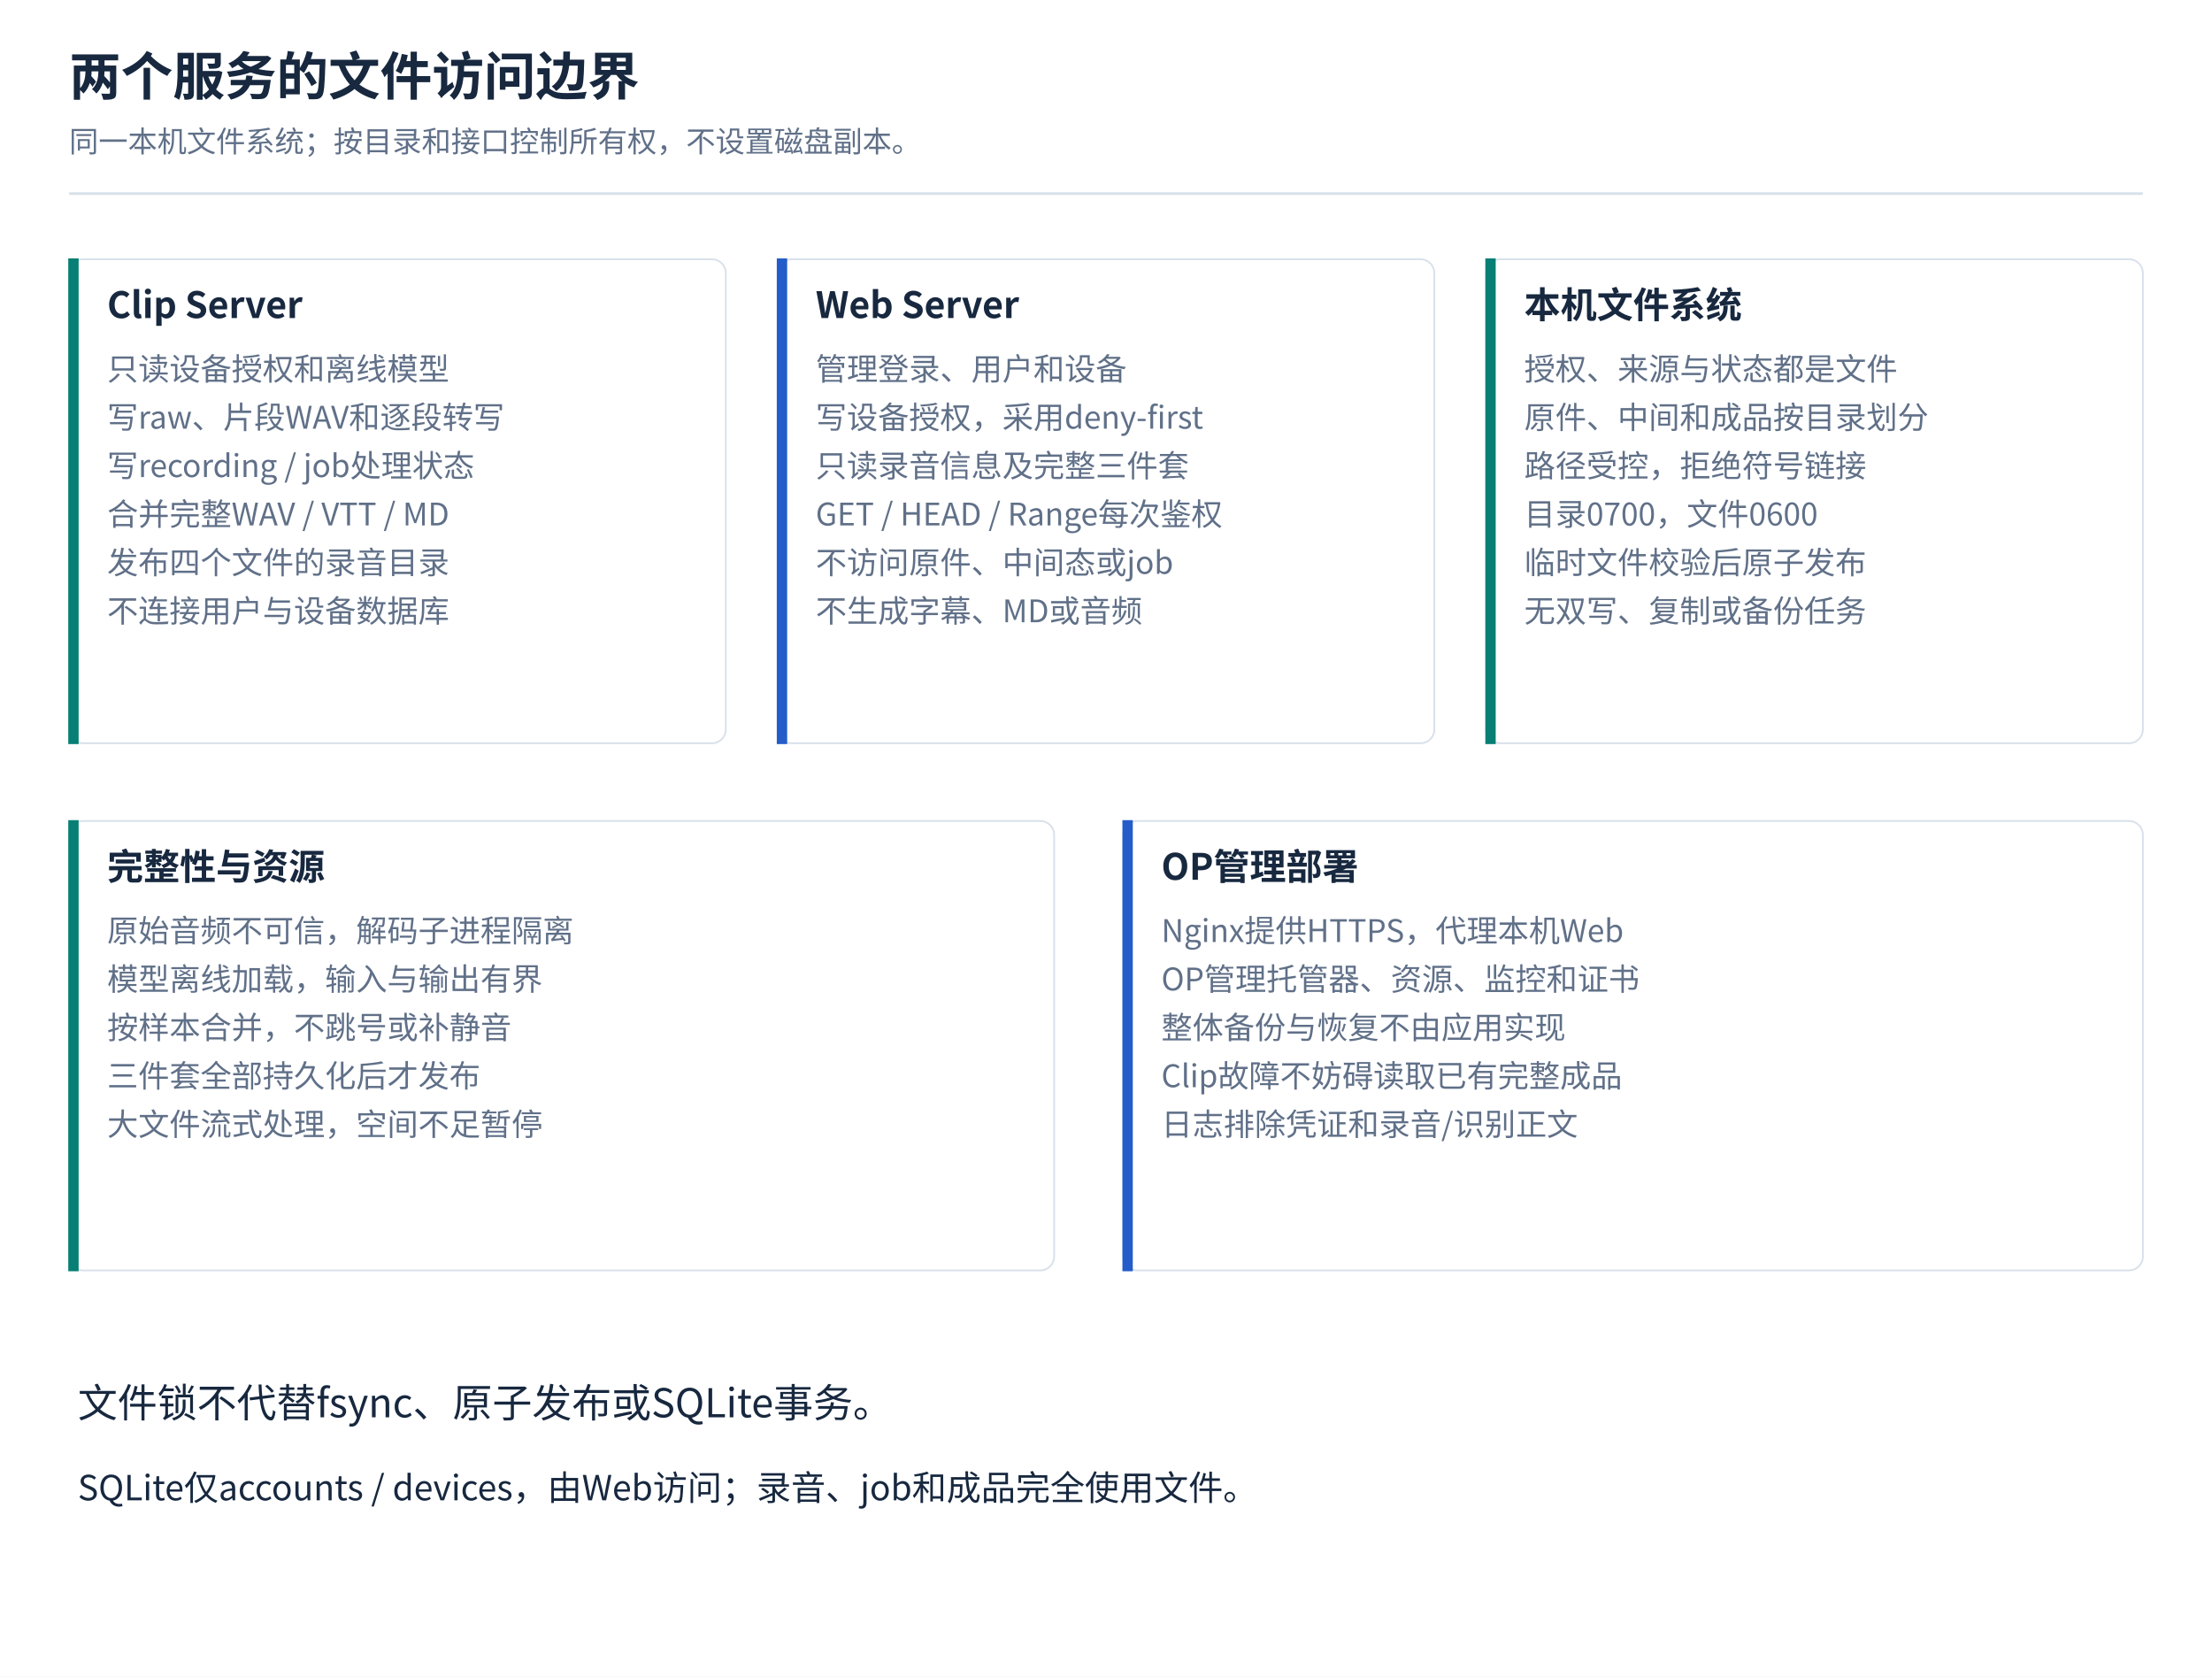
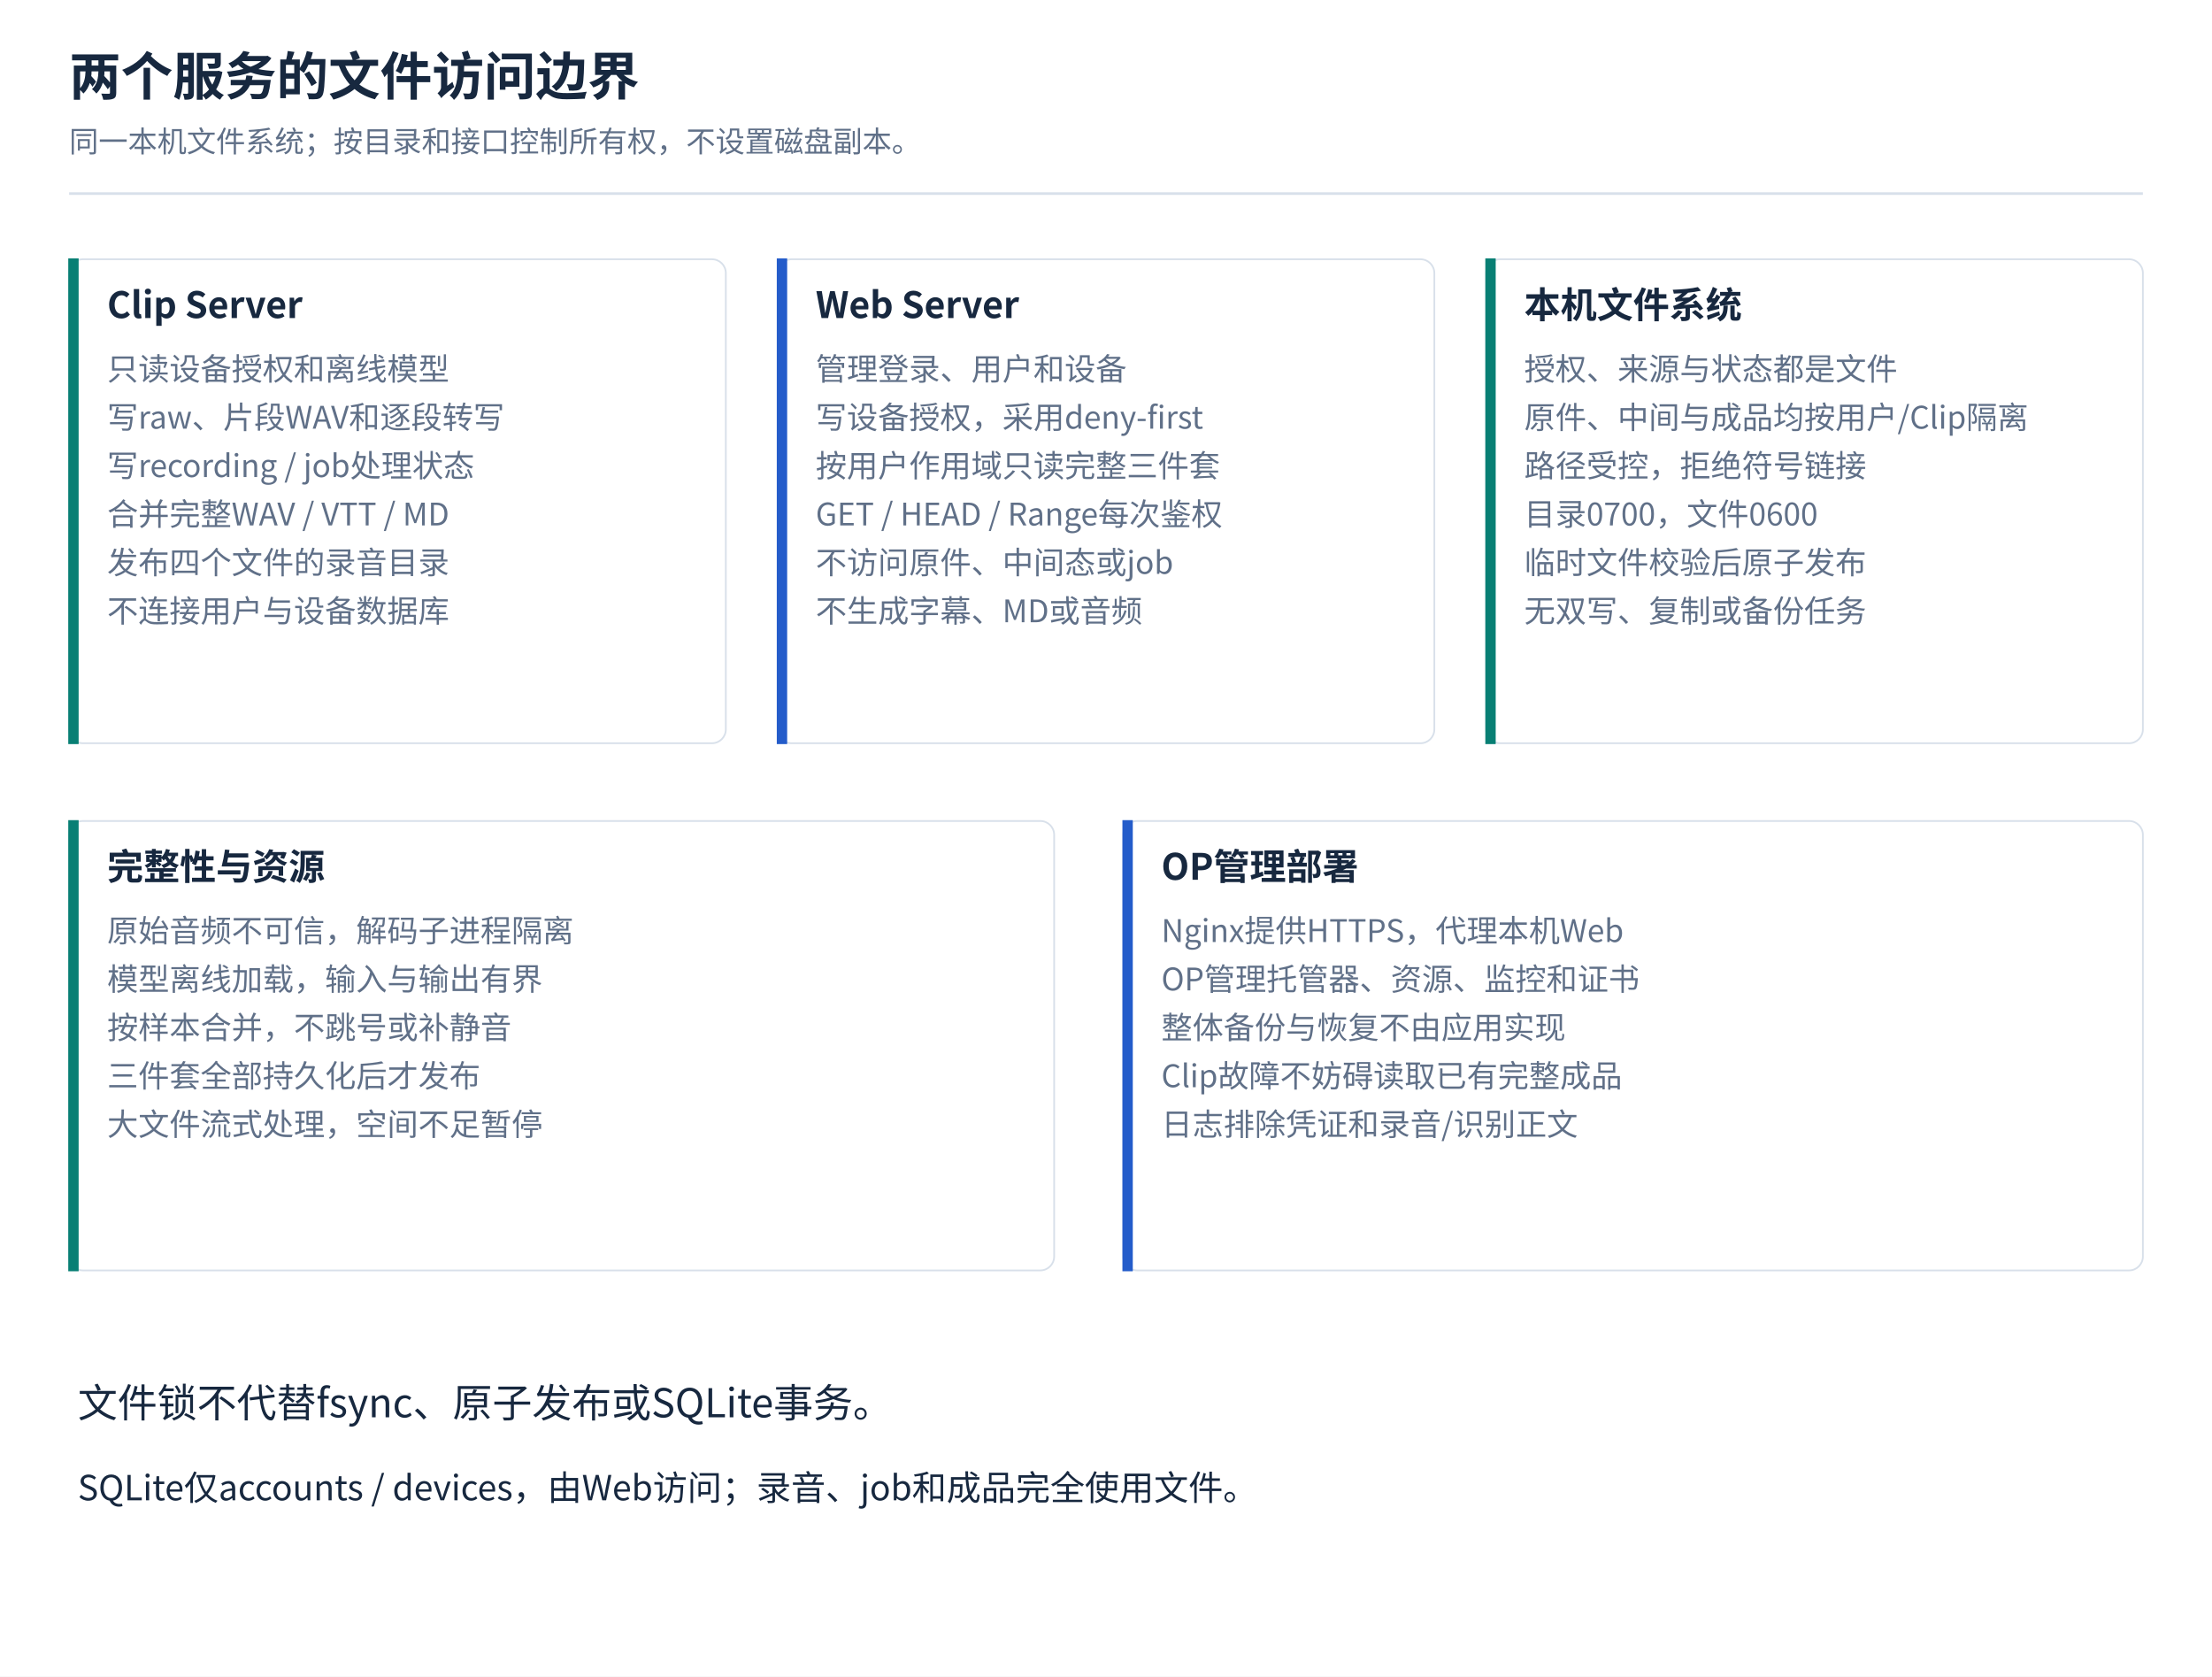
<svg xmlns="http://www.w3.org/2000/svg" width="1280" height="970" viewBox="0 0 1280 970">
  <rect width="1280" height="970" fill="white" />
  <g font-family="PingFang SC,Microsoft YaHei,Noto Sans CJK SC,Arial,sans-serif">
    <text x="40" y="55" font-size="30" font-weight="600" fill="#17283f">两个服务的文件访问边界</text>
    <text x="40" y="88" font-size="17" font-weight="400" fill="#607088">同一本机文件系统；按目录和接口控制所有权，不设置磁盘副本。</text>
    <line x1="40" y1="112" x2="1240" y2="112" stroke="#d8e0ea" stroke-width="1.5" />
    <rect x="40" y="150" width="380" height="280" rx="8" fill="white" stroke="#d8e0ea" />
    <rect x="40" y="150" width="5" height="280" rx="0" fill="#087f74" stroke="#087f74" />
    <text x="62" y="184" font-size="21" font-weight="600" fill="#17283f">Clip Server</text>
    <text x="62" y="220" font-size="18" font-weight="400" fill="#607088">只读设备授权和离线模型</text>
    <text x="62" y="248" font-size="18" font-weight="400" fill="#607088">写raw、片段WAV和逐段转写</text>
    <text x="62" y="276" font-size="18" font-weight="400" fill="#607088">写recording / job处理状态</text>
    <text x="62" y="304" font-size="18" font-weight="400" fill="#607088">合并完整WAV / VTT / MD</text>
    <text x="62" y="332" font-size="18" font-weight="400" fill="#607088">发布四个文件的录音目录</text>
    <text x="62" y="360" font-size="18" font-weight="400" fill="#607088">不连接用户与设备数据库</text>
    <rect x="450" y="150" width="380" height="280" rx="8" fill="white" stroke="#d8e0ea" />
    <rect x="450" y="150" width="5" height="280" rx="0" fill="#245cca" stroke="#245cca" />
    <text x="472" y="184" font-size="21" font-weight="600" fill="#17283f">Web Server</text>
    <text x="472" y="220" font-size="18" font-weight="400" fill="#607088">管理登录、用户和设备</text>
    <text x="472" y="248" font-size="18" font-weight="400" fill="#607088">写设备授权，采用deny-first</text>
-     <text x="472" y="276" font-size="18" font-weight="400" fill="#607088">只读录音信息及完整三件套</text>
+     <text x="472" y="276" font-size="18" font-weight="400" fill="#607088">按用户作用域只读完整三件套</text>
    <text x="472" y="304" font-size="18" font-weight="400" fill="#607088">GET / HEAD / Range每次鉴权</text>
    <text x="472" y="332" font-size="18" font-weight="400" fill="#607088">不访问原件、中间态或job</text>
    <text x="472" y="360" font-size="18" font-weight="400" fill="#607088">不生成字幕、MD或音频</text>
    <rect x="860" y="150" width="380" height="280" rx="8" fill="white" stroke="#d8e0ea" />
    <rect x="860" y="150" width="5" height="280" rx="0" fill="#087f74" stroke="#087f74" />
    <text x="882" y="184" font-size="21" font-weight="600" fill="#17283f">本机文件系统</text>
    <text x="882" y="220" font-size="18" font-weight="400" fill="#607088">授权、来源与状态都是文件</text>
-     <text x="882" y="248" font-size="18" font-weight="400" fill="#607088">原件、中间和成品按目录划分</text>
+     <text x="882" y="248" font-size="18" font-weight="400" fill="#607088">原件、中间与成品均按用户/Clip隔离</text>
    <text x="882" y="276" font-size="18" font-weight="400" fill="#607088">路径受控，拒绝符号链接</text>
    <text x="882" y="304" font-size="18" font-weight="400" fill="#607088">目录0700，文件0600</text>
    <text x="882" y="332" font-size="18" font-weight="400" fill="#607088">临时文件校验后原子发布</text>
    <text x="882" y="360" font-size="18" font-weight="400" fill="#607088">无双写、复制或备份任务</text>
    <rect x="40" y="475" width="570" height="260" rx="8" fill="white" stroke="#d8e0ea" />
    <rect x="40" y="475" width="5" height="260" rx="0" fill="#087f74" stroke="#087f74" />
    <text x="62" y="509" font-size="21" font-weight="600" fill="#17283f">完整性与资源</text>
    <text x="62" y="545" font-size="18" font-weight="400" fill="#607088">原始音频不可信，解码子进程隔离</text>
    <text x="62" y="573" font-size="18" font-weight="400" fill="#607088">模型离线加载，输入与输出有界</text>
    <text x="62" y="601" font-size="18" font-weight="400" fill="#607088">按样本合并，不跳号或补静音</text>
    <text x="62" y="629" font-size="18" font-weight="400" fill="#607088">三件套全部持久化后才发布</text>
    <text x="62" y="657" font-size="18" font-weight="400" fill="#607088">大文件流式处理，空间不足暂停</text>
    <rect x="650" y="475" width="590" height="260" rx="8" fill="white" stroke="#d8e0ea" />
    <rect x="650" y="475" width="5" height="260" rx="0" fill="#245cca" stroke="#245cca" />
    <text x="672" y="509" font-size="21" font-weight="600" fill="#17283f">OP管理部署</text>
    <text x="672" y="545" font-size="18" font-weight="400" fill="#607088">Nginx提供HTTPS，代理本机Web</text>
    <text x="672" y="573" font-size="18" font-weight="400" fill="#607088">OP管理托管器、资源、监控和证书</text>
    <text x="672" y="601" font-size="18" font-weight="400" fill="#607088">整体备份与恢复不由应用实现</text>
    <text x="672" y="629" font-size="18" font-weight="400" fill="#607088">Clip故障不妨碍读取已有完整成品</text>
    <text x="672" y="657" font-size="18" font-weight="400" fill="#607088">日志排除凭证和录音/识别正文</text>
    <text x="45" y="820" font-size="23" font-weight="400" fill="#17283f">文件锁不代替fsync、原子发布或SQLite事务。</text>
    <text x="45" y="868" font-size="20" font-weight="400" fill="#17283f">SQLite仅accounts / devices，由Web访问；录音、job和成品完全使用文件。</text>
  </g>
</svg>
